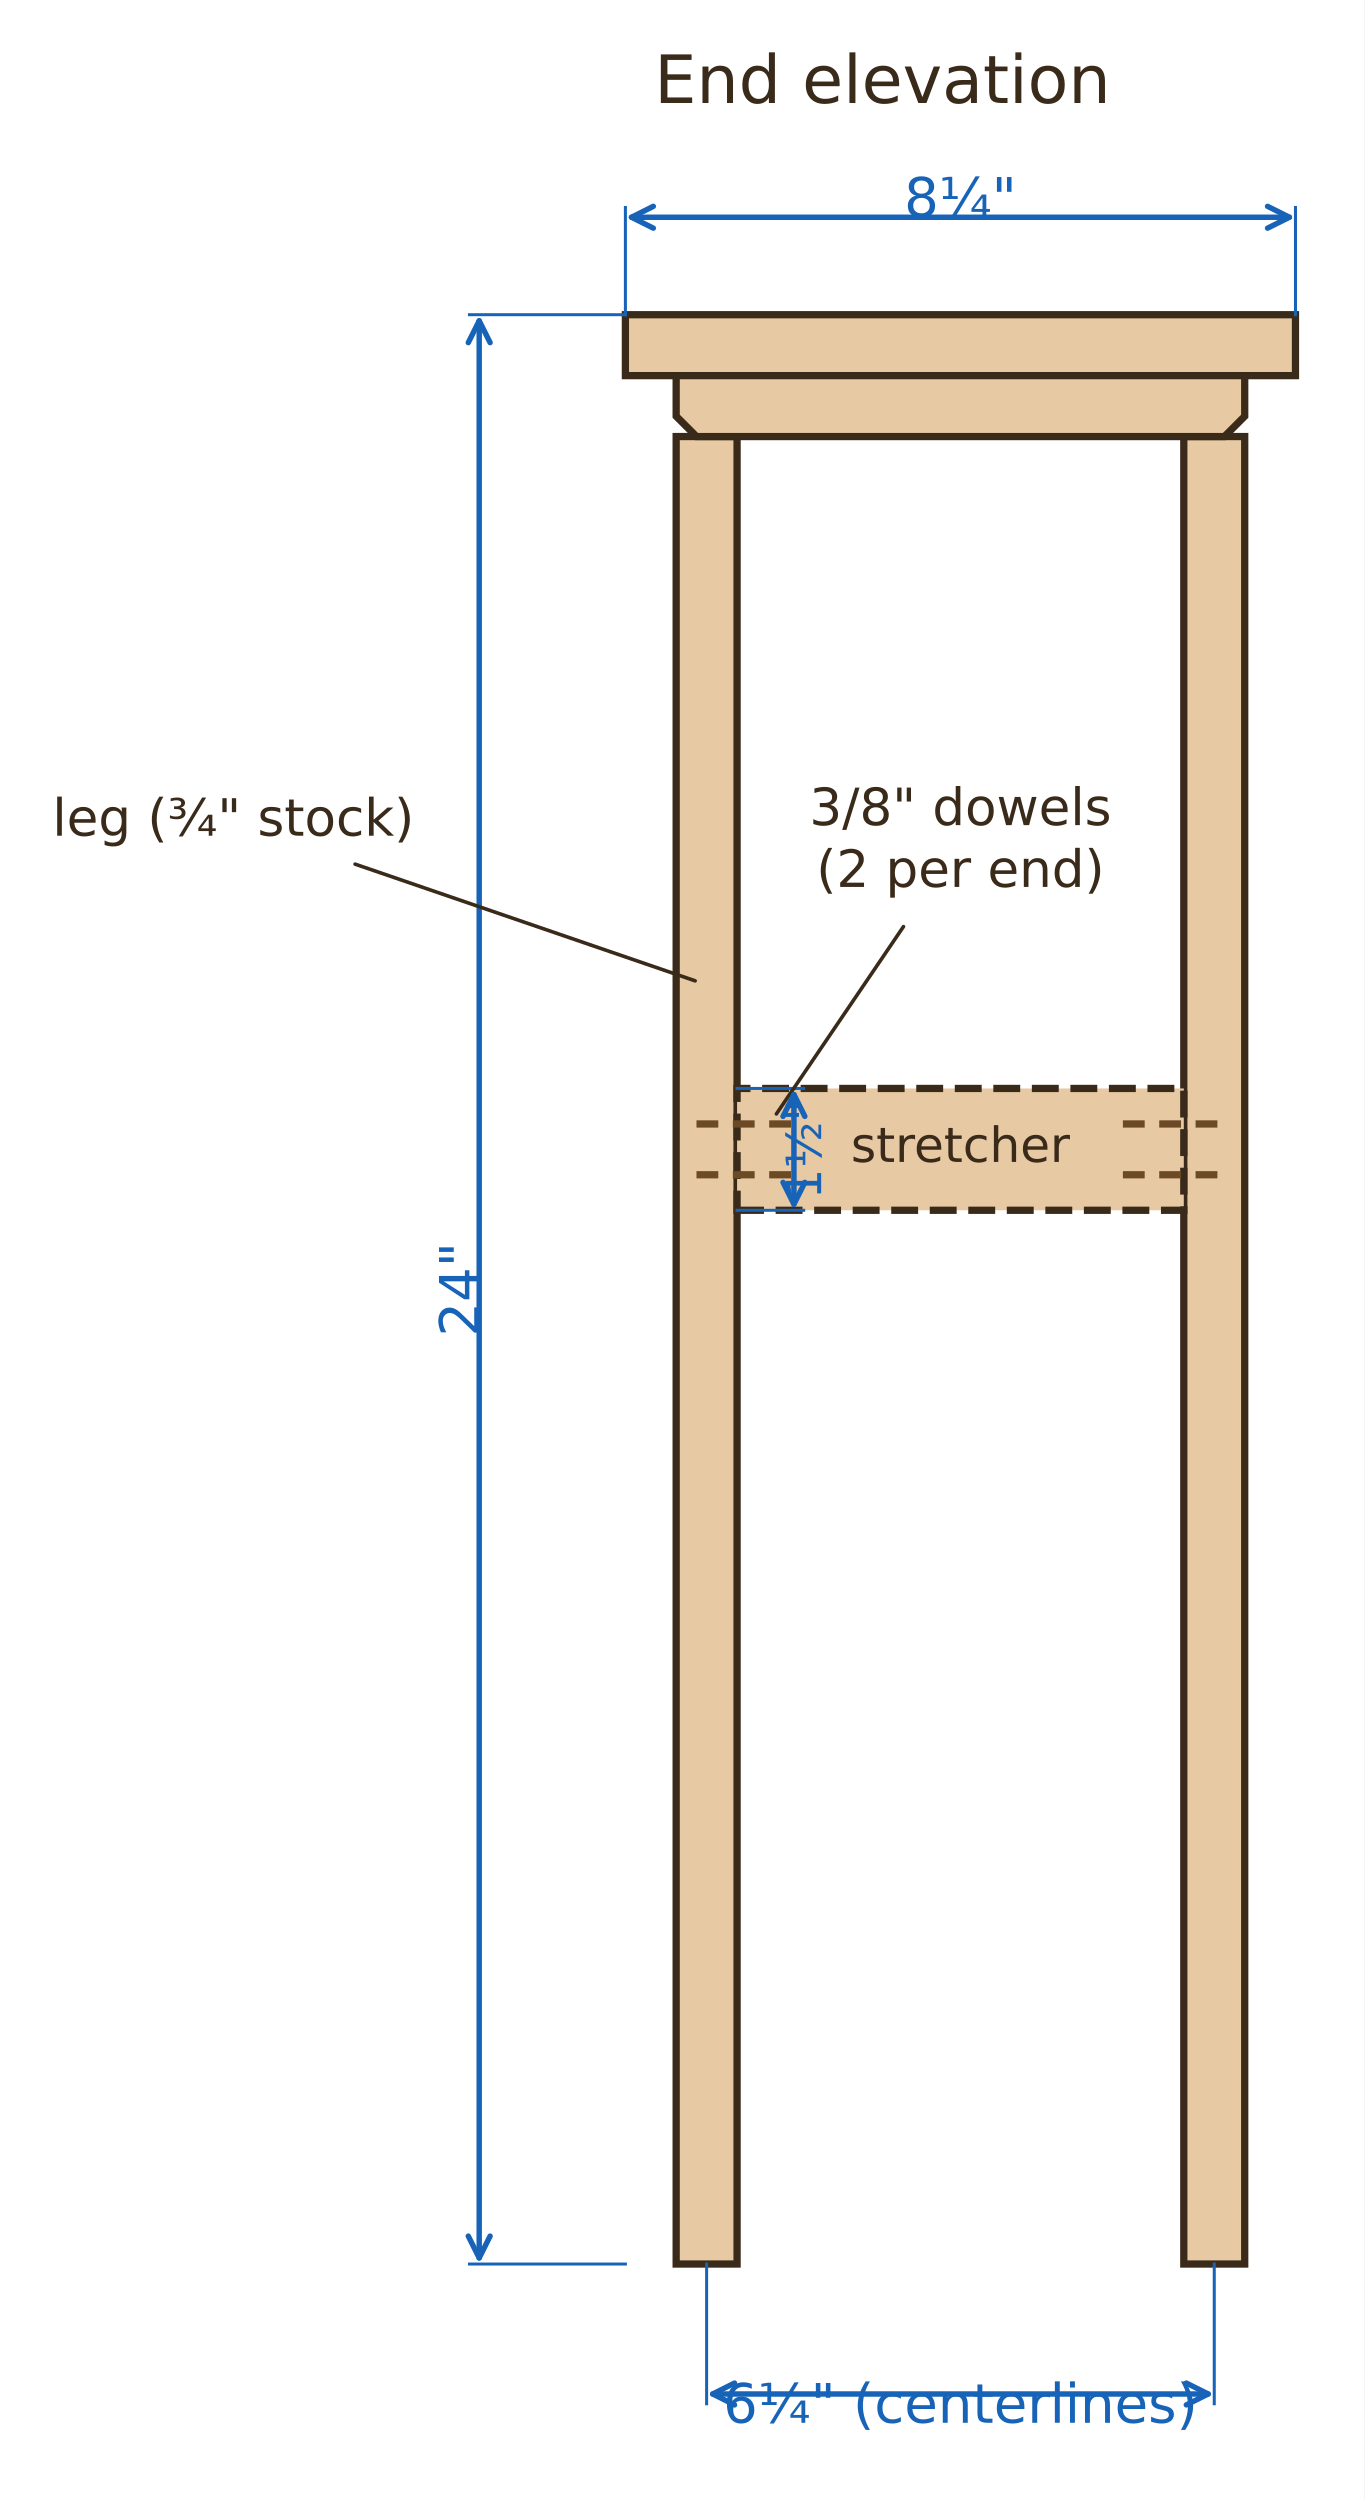
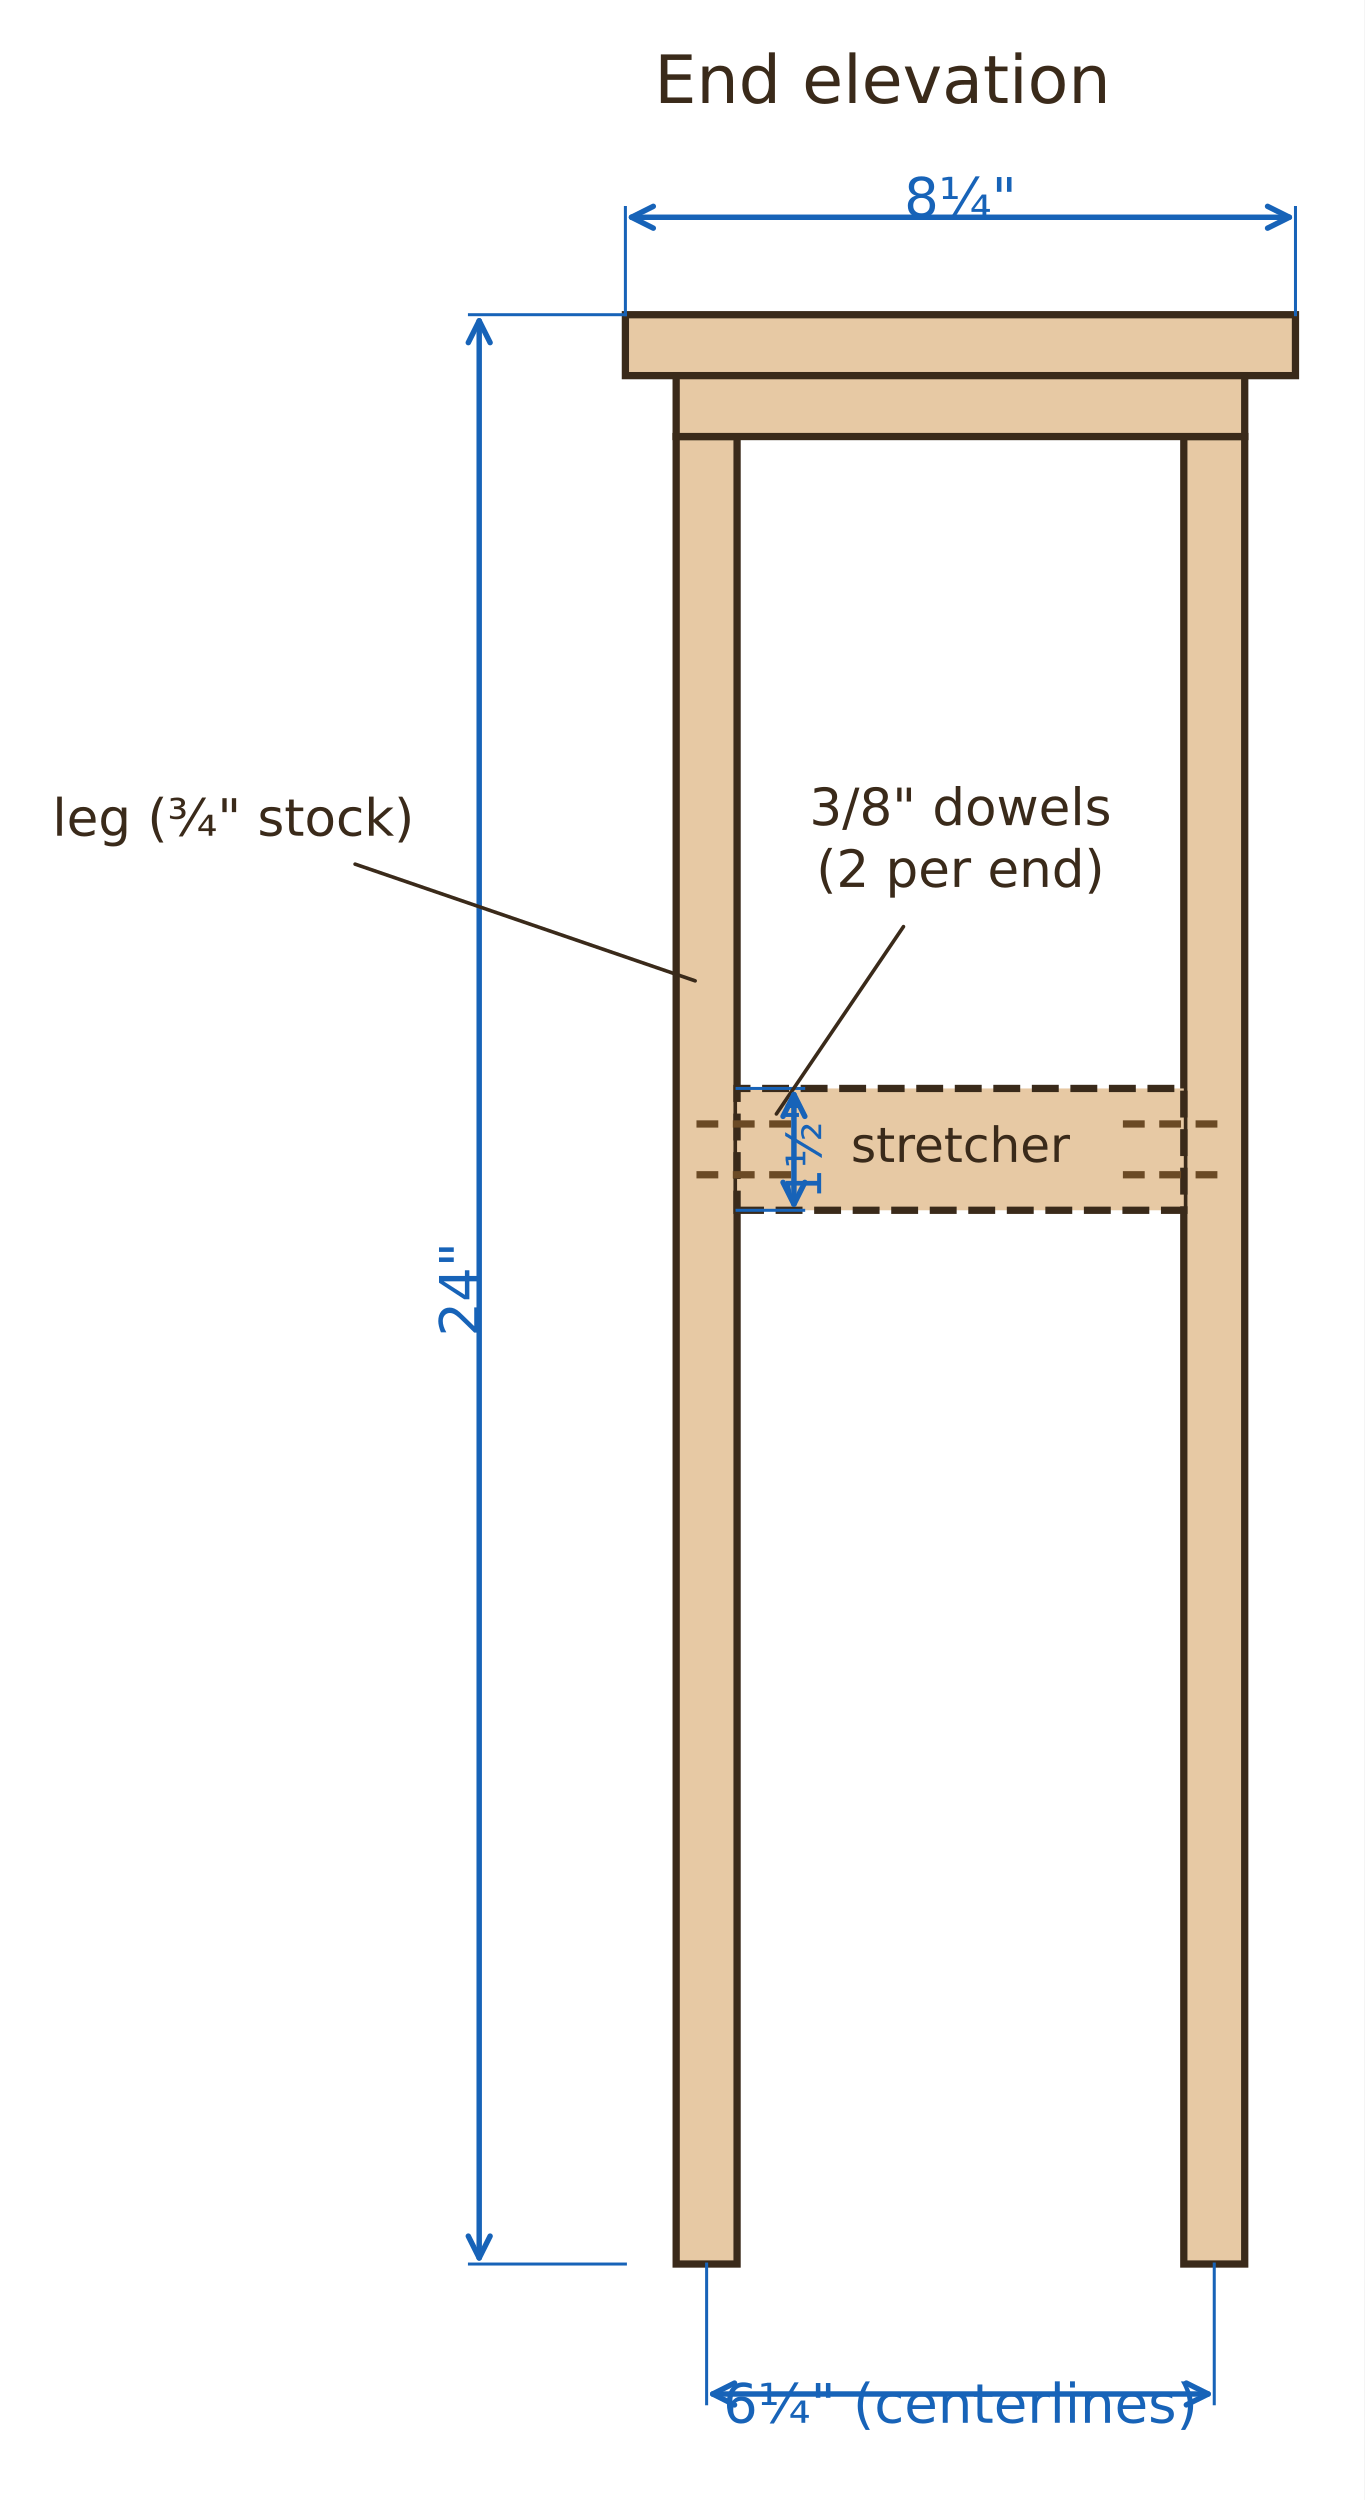
<svg xmlns="http://www.w3.org/2000/svg" xmlns:xlink="http://www.w3.org/1999/xlink" width="225.188pt" height="412.63pt" viewBox="0 0 225.188 412.63" version="1.1">
  <defs>
    <style type="text/css">*{stroke-linejoin: round; stroke-linecap: butt}</style>
  </defs>
  <g id="figure_1">
    <g id="patch_1">
      <path d="M 0 412.63  L 225.188 412.63  L 225.188 0  L 0 0  z " style="fill: #ffffff" />
    </g>
    <g id="axes_1">
      <g id="patch_2">
-         <path d="M 103.223 61.998  L 213.821 61.998  L 213.821 51.944  L 103.223 51.944  z " clip-path="url(#p1cf0721e81)" style="fill: #e7c9a4; stroke: #3a2a1a; stroke-width: 1.2; stroke-linejoin: miter" />
+         <path d="M 103.223 61.998  L 213.821 61.998  L 213.821 51.944  L 103.223 51.944  z " clip-path="url(#p111ab133a3)" style="fill: #e7c9a4; stroke: #3a2a1a; stroke-width: 1.2; stroke-linejoin: miter" />
      </g>
      <g id="patch_3">
-         <path d="M 111.602 373.682  L 121.656 373.682  L 121.656 72.052  L 111.602 72.052  z " clip-path="url(#p1cf0721e81)" style="fill: #e7c9a4; stroke: #3a2a1a; stroke-width: 1.2; stroke-linejoin: miter" />
+         <path d="M 111.602 373.682  L 121.656 373.682  L 121.656 72.052  L 111.602 72.052  z " clip-path="url(#p111ab133a3)" style="fill: #e7c9a4; stroke: #3a2a1a; stroke-width: 1.2; stroke-linejoin: miter" />
      </g>
      <g id="patch_4">
-         <path d="M 195.388 373.682  L 205.443 373.682  L 205.443 72.052  L 195.388 72.052  z " clip-path="url(#p1cf0721e81)" style="fill: #e7c9a4; stroke: #3a2a1a; stroke-width: 1.2; stroke-linejoin: miter" />
+         <path d="M 195.388 373.682  L 205.443 373.682  L 205.443 72.052  L 195.388 72.052  z " clip-path="url(#p111ab133a3)" style="fill: #e7c9a4; stroke: #3a2a1a; stroke-width: 1.2; stroke-linejoin: miter" />
      </g>
      <g id="patch_5">
-         <path d="M 111.602 61.998  L 111.602 68.701  L 114.954 72.052  L 202.091 72.052  L 205.443 68.701  L 205.443 61.998  z " clip-path="url(#p1cf0721e81)" style="fill: #e7c9a4; stroke: #3a2a1a; stroke-width: 1.2; stroke-linejoin: miter" />
+         <path d="M 111.602 72.052  L 205.443 72.052  L 205.443 61.998  L 111.602 61.998  z " clip-path="url(#p111ab133a3)" style="fill: #e7c9a4; stroke: #3a2a1a; stroke-width: 1.2; stroke-linejoin: miter" />
      </g>
      <g id="patch_6">
-         <path d="M 121.656 199.76  L 195.388 199.76  L 195.388 179.651  L 121.656 179.651  z " clip-path="url(#p1cf0721e81)" style="fill: #e7c9a4; stroke-dasharray: 4.44,1.92; stroke-dashoffset: 0; stroke: #3a2a1a; stroke-width: 1.2; stroke-linejoin: miter" />
+         <path d="M 121.656 199.76  L 195.388 199.76  L 195.388 179.651  L 121.656 179.651  z " clip-path="url(#p111ab133a3)" style="fill: #e7c9a4; stroke-dasharray: 4.44,1.92; stroke-dashoffset: 0; stroke: #3a2a1a; stroke-width: 1.2; stroke-linejoin: miter" />
      </g>
      <g id="line2d_1">
-         <path d="M 114.954 193.895  L 131.711 193.895  " clip-path="url(#p1cf0721e81)" style="fill: none; stroke-dasharray: 3.6,2.4; stroke-dashoffset: 0; stroke: #6b4a25; stroke-width: 1.2" />
+         <path d="M 114.954 193.895  L 131.711 193.895  " clip-path="url(#p111ab133a3)" style="fill: none; stroke-dasharray: 3.6,2.4; stroke-dashoffset: 0; stroke: #6b4a25; stroke-width: 1.2" />
      </g>
      <g id="line2d_2">
-         <path d="M 114.954 185.516  L 131.711 185.516  " clip-path="url(#p1cf0721e81)" style="fill: none; stroke-dasharray: 3.6,2.4; stroke-dashoffset: 0; stroke: #6b4a25; stroke-width: 1.2" />
+         <path d="M 114.954 185.516  L 131.711 185.516  " clip-path="url(#p111ab133a3)" style="fill: none; stroke-dasharray: 3.6,2.4; stroke-dashoffset: 0; stroke: #6b4a25; stroke-width: 1.2" />
      </g>
      <g id="line2d_3">
-         <path d="M 185.334 193.895  L 202.091 193.895  " clip-path="url(#p1cf0721e81)" style="fill: none; stroke-dasharray: 3.6,2.4; stroke-dashoffset: 0; stroke: #6b4a25; stroke-width: 1.2" />
+         <path d="M 185.334 193.895  L 202.091 193.895  " clip-path="url(#p111ab133a3)" style="fill: none; stroke-dasharray: 3.6,2.4; stroke-dashoffset: 0; stroke: #6b4a25; stroke-width: 1.2" />
      </g>
      <g id="line2d_4">
-         <path d="M 185.334 185.516  L 202.091 185.516  " clip-path="url(#p1cf0721e81)" style="fill: none; stroke-dasharray: 3.6,2.4; stroke-dashoffset: 0; stroke: #6b4a25; stroke-width: 1.2" />
+         <path d="M 185.334 185.516  L 202.091 185.516  " clip-path="url(#p111ab133a3)" style="fill: none; stroke-dasharray: 3.6,2.4; stroke-dashoffset: 0; stroke: #6b4a25; stroke-width: 1.2" />
      </g>
      <g id="line2d_5">
-         <path d="M 103.223 373.682  L 77.484 373.682  " clip-path="url(#p1cf0721e81)" style="fill: none; stroke: #1763b8; stroke-width: 0.5; stroke-linecap: square" />
+         <path d="M 103.223 373.682  L 77.484 373.682  " clip-path="url(#p111ab133a3)" style="fill: none; stroke: #1763b8; stroke-width: 0.5; stroke-linecap: square" />
      </g>
      <g id="line2d_6">
-         <path d="M 103.223 51.944  L 77.484 51.944  " clip-path="url(#p1cf0721e81)" style="fill: none; stroke: #1763b8; stroke-width: 0.5; stroke-linecap: square" />
+         <path d="M 103.223 51.944  L 77.484 51.944  " clip-path="url(#p111ab133a3)" style="fill: none; stroke: #1763b8; stroke-width: 0.5; stroke-linecap: square" />
      </g>
      <g id="line2d_7">
-         <path d="M 103.223 51.944  L 103.223 34.248  " clip-path="url(#p1cf0721e81)" style="fill: none; stroke: #1763b8; stroke-width: 0.5; stroke-linecap: square" />
+         <path d="M 103.223 51.944  L 103.223 34.248  " clip-path="url(#p111ab133a3)" style="fill: none; stroke: #1763b8; stroke-width: 0.5; stroke-linecap: square" />
      </g>
      <g id="line2d_8">
-         <path d="M 213.821 51.944  L 213.821 34.248  " clip-path="url(#p1cf0721e81)" style="fill: none; stroke: #1763b8; stroke-width: 0.5; stroke-linecap: square" />
+         <path d="M 213.821 51.944  L 213.821 34.248  " clip-path="url(#p111ab133a3)" style="fill: none; stroke: #1763b8; stroke-width: 0.5; stroke-linecap: square" />
      </g>
      <g id="line2d_9">
-         <path d="M 116.629 373.682  L 116.629 396.74  " clip-path="url(#p1cf0721e81)" style="fill: none; stroke: #1763b8; stroke-width: 0.5; stroke-linecap: square" />
+         <path d="M 116.629 373.682  L 116.629 396.74  " clip-path="url(#p111ab133a3)" style="fill: none; stroke: #1763b8; stroke-width: 0.5; stroke-linecap: square" />
      </g>
      <g id="line2d_10">
-         <path d="M 200.415 373.682  L 200.415 396.74  " clip-path="url(#p1cf0721e81)" style="fill: none; stroke: #1763b8; stroke-width: 0.5; stroke-linecap: square" />
+         <path d="M 200.415 373.682  L 200.415 396.74  " clip-path="url(#p111ab133a3)" style="fill: none; stroke: #1763b8; stroke-width: 0.5; stroke-linecap: square" />
      </g>
      <g id="line2d_11">
-         <path d="M 121.656 199.76  L 132.649 199.76  " clip-path="url(#p1cf0721e81)" style="fill: none; stroke: #1763b8; stroke-width: 0.5; stroke-linecap: square" />
+         <path d="M 121.656 199.76  L 132.649 199.76  " clip-path="url(#p111ab133a3)" style="fill: none; stroke: #1763b8; stroke-width: 0.5; stroke-linecap: square" />
      </g>
      <g id="line2d_12">
-         <path d="M 121.656 179.651  L 132.649 179.651  " clip-path="url(#p1cf0721e81)" style="fill: none; stroke: #1763b8; stroke-width: 0.5; stroke-linecap: square" />
+         <path d="M 121.656 179.651  L 132.649 179.651  " clip-path="url(#p111ab133a3)" style="fill: none; stroke: #1763b8; stroke-width: 0.5; stroke-linecap: square" />
      </g>
      <g id="text_1">
        <g style="fill: #3a2a1a" transform="translate(140.4448 191.7837) scale(0.08 -0.08)">
          <defs>
            <path id="DejaVuSans-56" d="M 2834 3397  L 2834 2853  Q 2591 2978 2328 3040  Q 2066 3103 1784 3103  Q 1356 3103 1142 2972  Q 928 2841 928 2578  Q 928 2378 1081 2264  Q 1234 2150 1697 2047  L 1894 2003  Q 2506 1872 2764 1633  Q 3022 1394 3022 966  Q 3022 478 2636 193  Q 2250 -91 1575 -91  Q 1294 -91 989 -36  Q 684 19 347 128  L 347 722  Q 666 556 975 473  Q 1284 391 1588 391  Q 1994 391 2212 530  Q 2431 669 2431 922  Q 2431 1156 2273 1281  Q 2116 1406 1581 1522  L 1381 1569  Q 847 1681 609 1914  Q 372 2147 372 2553  Q 372 3047 722 3315  Q 1072 3584 1716 3584  Q 2034 3584 2315 3537  Q 2597 3491 2834 3397  z " transform="scale(0.015625)" />
            <path id="DejaVuSans-57" d="M 1172 4494  L 1172 3500  L 2356 3500  L 2356 3053  L 1172 3053  L 1172 1153  Q 1172 725 1289 603  Q 1406 481 1766 481  L 2356 481  L 2356 0  L 1766 0  Q 1100 0 847 248  Q 594 497 594 1153  L 594 3053  L 172 3053  L 172 3500  L 594 3500  L 594 4494  L 1172 4494  z " transform="scale(0.015625)" />
            <path id="DejaVuSans-55" d="M 2631 2963  Q 2534 3019 2420 3045  Q 2306 3072 2169 3072  Q 1681 3072 1420 2755  Q 1159 2438 1159 1844  L 1159 0  L 581 0  L 581 3500  L 1159 3500  L 1159 2956  Q 1341 3275 1631 3429  Q 1922 3584 2338 3584  Q 2397 3584 2469 3576  Q 2541 3569 2628 3553  L 2631 2963  z " transform="scale(0.015625)" />
            <path id="DejaVuSans-48" d="M 3597 1894  L 3597 1613  L 953 1613  Q 991 1019 1311 708  Q 1631 397 2203 397  Q 2534 397 2845 478  Q 3156 559 3463 722  L 3463 178  Q 3153 47 2828 -22  Q 2503 -91 2169 -91  Q 1331 -91 842 396  Q 353 884 353 1716  Q 353 2575 817 3079  Q 1281 3584 2069 3584  Q 2775 3584 3186 3129  Q 3597 2675 3597 1894  z M 3022 2063  Q 3016 2534 2758 2815  Q 2500 3097 2075 3097  Q 1594 3097 1305 2825  Q 1016 2553 972 2059  L 3022 2063  z " transform="scale(0.015625)" />
            <path id="DejaVuSans-46" d="M 3122 3366  L 3122 2828  Q 2878 2963 2633 3030  Q 2388 3097 2138 3097  Q 1578 3097 1268 2742  Q 959 2388 959 1747  Q 959 1106 1268 751  Q 1578 397 2138 397  Q 2388 397 2633 464  Q 2878 531 3122 666  L 3122 134  Q 2881 22 2623 -34  Q 2366 -91 2075 -91  Q 1284 -91 818 406  Q 353 903 353 1747  Q 353 2603 823 3093  Q 1294 3584 2113 3584  Q 2378 3584 2631 3529  Q 2884 3475 3122 3366  z " transform="scale(0.015625)" />
            <path id="DejaVuSans-4b" d="M 3513 2113  L 3513 0  L 2938 0  L 2938 2094  Q 2938 2591 2744 2837  Q 2550 3084 2163 3084  Q 1697 3084 1428 2787  Q 1159 2491 1159 1978  L 1159 0  L 581 0  L 581 4863  L 1159 4863  L 1159 2956  Q 1366 3272 1645 3428  Q 1925 3584 2291 3584  Q 2894 3584 3203 3211  Q 3513 2838 3513 2113  z " transform="scale(0.015625)" />
          </defs>
          <use xlink:href="#DejaVuSans-56" />
          <use xlink:href="#DejaVuSans-57" transform="translate(52.09375 0)" />
          <use xlink:href="#DejaVuSans-55" transform="translate(91.29688 0)" />
          <use xlink:href="#DejaVuSans-48" transform="translate(130.2031 0)" />
          <use xlink:href="#DejaVuSans-57" transform="translate(191.7344 0)" />
          <use xlink:href="#DejaVuSans-46" transform="translate(230.9375 0)" />
          <use xlink:href="#DejaVuSans-4b" transform="translate(285.9219 0)" />
          <use xlink:href="#DejaVuSans-48" transform="translate(349.2969 0)" />
          <use xlink:href="#DejaVuSans-55" transform="translate(410.8281 0)" />
        </g>
      </g>
      <g id="patch_7">
        <path d="M 149.12 152.939  Q 138.632 168.399 128.144 183.858  " style="fill: none; stroke: #3a2a1a; stroke-width: 0.6; stroke-linecap: round" />
      </g>
      <g id="text_2">
        <g style="fill: #3a2a1a" transform="translate(133.5927 136.1885) scale(0.085 -0.085)">
          <defs>
            <path id="DejaVuSans-16" d="M 2597 2516  Q 3050 2419 3304 2112  Q 3559 1806 3559 1356  Q 3559 666 3084 287  Q 2609 -91 1734 -91  Q 1441 -91 1130 -33  Q 819 25 488 141  L 488 750  Q 750 597 1062 519  Q 1375 441 1716 441  Q 2309 441 2620 675  Q 2931 909 2931 1356  Q 2931 1769 2642 2001  Q 2353 2234 1838 2234  L 1294 2234  L 1294 2753  L 1863 2753  Q 2328 2753 2575 2939  Q 2822 3125 2822 3475  Q 2822 3834 2567 4026  Q 2313 4219 1838 4219  Q 1578 4219 1281 4162  Q 984 4106 628 3988  L 628 4550  Q 988 4650 1302 4700  Q 1616 4750 1894 4750  Q 2613 4750 3031 4423  Q 3450 4097 3450 3541  Q 3450 3153 3228 2886  Q 3006 2619 2597 2516  z " transform="scale(0.015625)" />
            <path id="DejaVuSans-12" d="M 1625 4666  L 2156 4666  L 531 -594  L 0 -594  L 1625 4666  z " transform="scale(0.015625)" />
            <path id="DejaVuSans-1b" d="M 2034 2216  Q 1584 2216 1326 1975  Q 1069 1734 1069 1313  Q 1069 891 1326 650  Q 1584 409 2034 409  Q 2484 409 2743 651  Q 3003 894 3003 1313  Q 3003 1734 2745 1975  Q 2488 2216 2034 2216  z M 1403 2484  Q 997 2584 770 2862  Q 544 3141 544 3541  Q 544 4100 942 4425  Q 1341 4750 2034 4750  Q 2731 4750 3128 4425  Q 3525 4100 3525 3541  Q 3525 3141 3298 2862  Q 3072 2584 2669 2484  Q 3125 2378 3379 2068  Q 3634 1759 3634 1313  Q 3634 634 3220 271  Q 2806 -91 2034 -91  Q 1263 -91 848 271  Q 434 634 434 1313  Q 434 1759 690 2068  Q 947 2378 1403 2484  z M 1172 3481  Q 1172 3119 1398 2916  Q 1625 2713 2034 2713  Q 2441 2713 2670 2916  Q 2900 3119 2900 3481  Q 2900 3844 2670 4047  Q 2441 4250 2034 4250  Q 1625 4250 1398 4047  Q 1172 3844 1172 3481  z " transform="scale(0.015625)" />
            <path id="DejaVuSans-5" d="M 1147 4666  L 1147 2931  L 616 2931  L 616 4666  L 1147 4666  z M 2328 4666  L 2328 2931  L 1797 2931  L 1797 4666  L 2328 4666  z " transform="scale(0.015625)" />
            <path id="DejaVuSans-3" transform="scale(0.015625)" />
            <path id="DejaVuSans-47" d="M 2906 2969  L 2906 4863  L 3481 4863  L 3481 0  L 2906 0  L 2906 525  Q 2725 213 2448 61  Q 2172 -91 1784 -91  Q 1150 -91 751 415  Q 353 922 353 1747  Q 353 2572 751 3078  Q 1150 3584 1784 3584  Q 2172 3584 2448 3432  Q 2725 3281 2906 2969  z M 947 1747  Q 947 1113 1208 752  Q 1469 391 1925 391  Q 2381 391 2643 752  Q 2906 1113 2906 1747  Q 2906 2381 2643 2742  Q 2381 3103 1925 3103  Q 1469 3103 1208 2742  Q 947 2381 947 1747  z " transform="scale(0.015625)" />
            <path id="DejaVuSans-52" d="M 1959 3097  Q 1497 3097 1228 2736  Q 959 2375 959 1747  Q 959 1119 1226 758  Q 1494 397 1959 397  Q 2419 397 2687 759  Q 2956 1122 2956 1747  Q 2956 2369 2687 2733  Q 2419 3097 1959 3097  z M 1959 3584  Q 2709 3584 3137 3096  Q 3566 2609 3566 1747  Q 3566 888 3137 398  Q 2709 -91 1959 -91  Q 1206 -91 779 398  Q 353 888 353 1747  Q 353 2609 779 3096  Q 1206 3584 1959 3584  z " transform="scale(0.015625)" />
            <path id="DejaVuSans-5a" d="M 269 3500  L 844 3500  L 1563 769  L 2278 3500  L 2956 3500  L 3675 769  L 4391 3500  L 4966 3500  L 4050 0  L 3372 0  L 2619 2869  L 1863 0  L 1184 0  L 269 3500  z " transform="scale(0.015625)" />
            <path id="DejaVuSans-4f" d="M 603 4863  L 1178 4863  L 1178 0  L 603 0  L 603 4863  z " transform="scale(0.015625)" />
          </defs>
          <use xlink:href="#DejaVuSans-16" />
          <use xlink:href="#DejaVuSans-12" transform="translate(63.625 0)" />
          <use xlink:href="#DejaVuSans-1b" transform="translate(97.3125 0)" />
          <use xlink:href="#DejaVuSans-5" transform="translate(160.9375 0)" />
          <use xlink:href="#DejaVuSans-3" transform="translate(206.9375 0)" />
          <use xlink:href="#DejaVuSans-47" transform="translate(238.7188 0)" />
          <use xlink:href="#DejaVuSans-52" transform="translate(302.2031 0)" />
          <use xlink:href="#DejaVuSans-5a" transform="translate(363.3906 0)" />
          <use xlink:href="#DejaVuSans-48" transform="translate(445.1719 0)" />
          <use xlink:href="#DejaVuSans-4f" transform="translate(506.7031 0)" />
          <use xlink:href="#DejaVuSans-56" transform="translate(534.4844 0)" />
        </g>
        <g style="fill: #3a2a1a" transform="translate(134.7336 146.3908) scale(0.085 -0.085)">
          <defs>
            <path id="DejaVuSans-b" d="M 1984 4856  Q 1566 4138 1362 3434  Q 1159 2731 1159 2009  Q 1159 1288 1364 580  Q 1569 -128 1984 -844  L 1484 -844  Q 1016 -109 783 600  Q 550 1309 550 2009  Q 550 2706 781 3412  Q 1013 4119 1484 4856  L 1984 4856  z " transform="scale(0.015625)" />
            <path id="DejaVuSans-15" d="M 1228 531  L 3431 531  L 3431 0  L 469 0  L 469 531  Q 828 903 1448 1529  Q 2069 2156 2228 2338  Q 2531 2678 2651 2914  Q 2772 3150 2772 3378  Q 2772 3750 2511 3984  Q 2250 4219 1831 4219  Q 1534 4219 1204 4116  Q 875 4013 500 3803  L 500 4441  Q 881 4594 1212 4672  Q 1544 4750 1819 4750  Q 2544 4750 2975 4387  Q 3406 4025 3406 3419  Q 3406 3131 3298 2873  Q 3191 2616 2906 2266  Q 2828 2175 2409 1742  Q 1991 1309 1228 531  z " transform="scale(0.015625)" />
            <path id="DejaVuSans-53" d="M 1159 525  L 1159 -1331  L 581 -1331  L 581 3500  L 1159 3500  L 1159 2969  Q 1341 3281 1617 3432  Q 1894 3584 2278 3584  Q 2916 3584 3314 3078  Q 3713 2572 3713 1747  Q 3713 922 3314 415  Q 2916 -91 2278 -91  Q 1894 -91 1617 61  Q 1341 213 1159 525  z M 3116 1747  Q 3116 2381 2855 2742  Q 2594 3103 2138 3103  Q 1681 3103 1420 2742  Q 1159 2381 1159 1747  Q 1159 1113 1420 752  Q 1681 391 2138 391  Q 2594 391 2855 752  Q 3116 1113 3116 1747  z " transform="scale(0.015625)" />
            <path id="DejaVuSans-51" d="M 3513 2113  L 3513 0  L 2938 0  L 2938 2094  Q 2938 2591 2744 2837  Q 2550 3084 2163 3084  Q 1697 3084 1428 2787  Q 1159 2491 1159 1978  L 1159 0  L 581 0  L 581 3500  L 1159 3500  L 1159 2956  Q 1366 3272 1645 3428  Q 1925 3584 2291 3584  Q 2894 3584 3203 3211  Q 3513 2838 3513 2113  z " transform="scale(0.015625)" />
            <path id="DejaVuSans-c" d="M 513 4856  L 1013 4856  Q 1481 4119 1714 3412  Q 1947 2706 1947 2009  Q 1947 1309 1714 600  Q 1481 -109 1013 -844  L 513 -844  Q 928 -128 1133 580  Q 1338 1288 1338 2009  Q 1338 2731 1133 3434  Q 928 4138 513 4856  z " transform="scale(0.015625)" />
          </defs>
          <use xlink:href="#DejaVuSans-b" />
          <use xlink:href="#DejaVuSans-15" transform="translate(39.01562 0)" />
          <use xlink:href="#DejaVuSans-3" transform="translate(102.6406 0)" />
          <use xlink:href="#DejaVuSans-53" transform="translate(134.4219 0)" />
          <use xlink:href="#DejaVuSans-48" transform="translate(197.9062 0)" />
          <use xlink:href="#DejaVuSans-55" transform="translate(259.4375 0)" />
          <use xlink:href="#DejaVuSans-3" transform="translate(300.5469 0)" />
          <use xlink:href="#DejaVuSans-48" transform="translate(332.3281 0)" />
          <use xlink:href="#DejaVuSans-51" transform="translate(393.8594 0)" />
          <use xlink:href="#DejaVuSans-47" transform="translate(457.2344 0)" />
          <use xlink:href="#DejaVuSans-c" transform="translate(520.7188 0)" />
        </g>
      </g>
      <g id="patch_8">
        <path d="M 79.093 52.95  Q 79.093 212.813 79.093 372.676  " style="fill: none; stroke: #1763b8; stroke-width: 0.9; stroke-linecap: round" />
        <path d="M 77.293 56.55  L 79.093 52.95  L 80.893 56.55  " style="fill: none; stroke: #1763b8; stroke-width: 0.9; stroke-linecap: round" />
        <path d="M 80.893 369.076  L 79.093 372.676  L 77.293 369.076  " style="fill: none; stroke: #1763b8; stroke-width: 0.9; stroke-linecap: round" />
      </g>
      <g id="text_3">
        <g style="fill: #1763b8" transform="translate(79.01791 220.6094) rotate(-90) scale(0.09 -0.09)">
          <defs>
            <path id="DejaVuSans-17" d="M 2419 4116  L 825 1625  L 2419 1625  L 2419 4116  z M 2253 4666  L 3047 4666  L 3047 1625  L 3713 1625  L 3713 1100  L 3047 1100  L 3047 0  L 2419 0  L 2419 1100  L 313 1100  L 313 1709  L 2253 4666  z " transform="scale(0.015625)" />
          </defs>
          <use xlink:href="#DejaVuSans-15" />
          <use xlink:href="#DejaVuSans-17" transform="translate(63.625 0)" />
          <use xlink:href="#DejaVuSans-5" transform="translate(127.25 0)" />
        </g>
      </g>
      <g id="patch_9">
        <path d="M 212.815 35.857  Q 158.522 35.857 104.23 35.857  " style="fill: none; stroke: #1763b8; stroke-width: 0.9; stroke-linecap: round" />
        <path d="M 209.215 34.057  L 212.815 35.857  L 209.215 37.657  " style="fill: none; stroke: #1763b8; stroke-width: 0.9; stroke-linecap: round" />
        <path d="M 107.83 37.657  L 104.23 35.857  L 107.83 34.057  " style="fill: none; stroke: #1763b8; stroke-width: 0.9; stroke-linecap: round" />
      </g>
      <g id="text_4">
        <g style="fill: #1763b8" transform="translate(149.2277 35.78167) scale(0.09 -0.09)">
          <defs>
            <path id="DejaVuSans-7e" d="M 488 2431  L 1125 2431  L 1125 4341  L 428 4213  L 428 4575  L 1147 4697  L 1575 4697  L 1575 2431  L 2216 2431  L 2216 2088  L 488 2088  L 488 2431  z M 5125 2231  L 4159 921  L 5125 921  L 5125 2231  z M 5056 2609  L 5575 2609  L 5575 921  L 5997 921  L 5997 581  L 5575 581  L 5575 0  L 5125 0  L 5125 581  L 3831 581  L 3831 959  L 5056 2609  z M 4307 4750  L 4807 4750  L 1894 -91  L 1394 -91  L 4307 4750  z " transform="scale(0.015625)" />
          </defs>
          <use xlink:href="#DejaVuSans-1b" />
          <use xlink:href="#DejaVuSans-7e" transform="translate(63.625 0)" />
          <use xlink:href="#DejaVuSans-5" transform="translate(160.5469 0)" />
        </g>
      </g>
      <g id="patch_10">
        <path d="M 199.409 395.132  Q 158.522 395.132 117.635 395.132  " style="fill: none; stroke: #1763b8; stroke-width: 0.9; stroke-linecap: round" />
        <path d="M 195.809 393.332  L 199.409 395.132  L 195.809 396.932  " style="fill: none; stroke: #1763b8; stroke-width: 0.9; stroke-linecap: round" />
        <path d="M 121.235 396.932  L 117.635 395.132  L 121.235 393.332  " style="fill: none; stroke: #1763b8; stroke-width: 0.9; stroke-linecap: round" />
      </g>
      <g id="text_5">
        <g style="fill: #1763b8" transform="translate(119.3428 399.883) scale(0.09 -0.09)">
          <defs>
            <path id="DejaVuSans-19" d="M 2113 2584  Q 1688 2584 1439 2293  Q 1191 2003 1191 1497  Q 1191 994 1439 701  Q 1688 409 2113 409  Q 2538 409 2786 701  Q 3034 994 3034 1497  Q 3034 2003 2786 2293  Q 2538 2584 2113 2584  z M 3366 4563  L 3366 3988  Q 3128 4100 2886 4159  Q 2644 4219 2406 4219  Q 1781 4219 1451 3797  Q 1122 3375 1075 2522  Q 1259 2794 1537 2939  Q 1816 3084 2150 3084  Q 2853 3084 3261 2657  Q 3669 2231 3669 1497  Q 3669 778 3244 343  Q 2819 -91 2113 -91  Q 1303 -91 875 529  Q 447 1150 447 2328  Q 447 3434 972 4092  Q 1497 4750 2381 4750  Q 2619 4750 2861 4703  Q 3103 4656 3366 4563  z " transform="scale(0.015625)" />
            <path id="DejaVuSans-4c" d="M 603 3500  L 1178 3500  L 1178 0  L 603 0  L 603 3500  z M 603 4863  L 1178 4863  L 1178 4134  L 603 4134  L 603 4863  z " transform="scale(0.015625)" />
          </defs>
          <use xlink:href="#DejaVuSans-19" />
          <use xlink:href="#DejaVuSans-7e" transform="translate(63.625 0)" />
          <use xlink:href="#DejaVuSans-5" transform="translate(160.5469 0)" />
          <use xlink:href="#DejaVuSans-3" transform="translate(206.5469 0)" />
          <use xlink:href="#DejaVuSans-b" transform="translate(238.3281 0)" />
          <use xlink:href="#DejaVuSans-46" transform="translate(277.3438 0)" />
          <use xlink:href="#DejaVuSans-48" transform="translate(332.3281 0)" />
          <use xlink:href="#DejaVuSans-51" transform="translate(393.8594 0)" />
          <use xlink:href="#DejaVuSans-57" transform="translate(457.2344 0)" />
          <use xlink:href="#DejaVuSans-48" transform="translate(496.4375 0)" />
          <use xlink:href="#DejaVuSans-55" transform="translate(557.9688 0)" />
          <use xlink:href="#DejaVuSans-4f" transform="translate(599.0781 0)" />
          <use xlink:href="#DejaVuSans-4c" transform="translate(626.8594 0)" />
          <use xlink:href="#DejaVuSans-51" transform="translate(654.6406 0)" />
          <use xlink:href="#DejaVuSans-48" transform="translate(718.0156 0)" />
          <use xlink:href="#DejaVuSans-56" transform="translate(779.5469 0)" />
          <use xlink:href="#DejaVuSans-c" transform="translate(831.6406 0)" />
        </g>
      </g>
      <g id="patch_11">
        <path d="M 131.04 180.657  Q 131.04 189.705 131.04 198.753  " style="fill: none; stroke: #1763b8; stroke-width: 0.9; stroke-linecap: round" />
        <path d="M 129.24 184.257  L 131.04 180.657  L 132.84 184.257  " style="fill: none; stroke: #1763b8; stroke-width: 0.9; stroke-linecap: round" />
        <path d="M 132.84 195.153  L 131.04 198.753  L 129.24 195.153  " style="fill: none; stroke: #1763b8; stroke-width: 0.9; stroke-linecap: round" />
      </g>
      <g id="text_6">
        <g style="fill: #1763b8" transform="translate(135.5316 197.9672) rotate(-90) scale(0.08 -0.08)">
          <defs>
            <path id="DejaVuSans-14" d="M 794 531  L 1825 531  L 1825 4091  L 703 3866  L 703 4441  L 1819 4666  L 2450 4666  L 2450 531  L 3481 531  L 3481 0  L 794 0  L 794 531  z " transform="scale(0.015625)" />
            <path id="DejaVuSans-7f" d="M 488 2431  L 1125 2431  L 1125 4341  L 428 4213  L 428 4575  L 1147 4697  L 1575 4697  L 1575 2431  L 2216 2431  L 2216 2088  L 488 2088  L 488 2431  z M 4472 356  L 5797 356  L 5797 0  L 3928 0  L 3928 343  Q 4034 440 4231 615  Q 5306 1568 5306 1862  Q 5306 2068 5143 2194  Q 4981 2321 4715 2321  Q 4553 2321 4362 2266  Q 4172 2212 3947 2103  L 3947 2487  Q 4187 2575 4395 2618  Q 4603 2662 4781 2662  Q 5234 2662 5506 2456  Q 5778 2250 5778 1912  Q 5778 1478 4743 590  Q 4568 440 4472 356  z M 4307 4750  L 4807 4750  L 1894 -91  L 1394 -91  L 4307 4750  z " transform="scale(0.015625)" />
          </defs>
          <use xlink:href="#DejaVuSans-14" />
          <use xlink:href="#DejaVuSans-7f" transform="translate(63.625 0)" />
          <use xlink:href="#DejaVuSans-5" transform="translate(160.5469 0)" />
        </g>
      </g>
      <g id="patch_12">
        <path d="M 58.608 142.629  Q 86.671 152.26 114.735 161.891  " style="fill: none; stroke: #3a2a1a; stroke-width: 0.6; stroke-linecap: round" />
      </g>
      <g id="text_7">
        <g style="fill: #3a2a1a" transform="translate(8.64 137.9382) scale(0.085 -0.085)">
          <defs>
            <path id="DejaVuSans-4a" d="M 2906 1791  Q 2906 2416 2648 2759  Q 2391 3103 1925 3103  Q 1463 3103 1205 2759  Q 947 2416 947 1791  Q 947 1169 1205 825  Q 1463 481 1925 481  Q 2391 481 2648 825  Q 2906 1169 2906 1791  z M 3481 434  Q 3481 -459 3084 -895  Q 2688 -1331 1869 -1331  Q 1566 -1331 1297 -1286  Q 1028 -1241 775 -1147  L 775 -588  Q 1028 -725 1275 -790  Q 1522 -856 1778 -856  Q 2344 -856 2625 -561  Q 2906 -266 2906 331  L 2906 616  Q 2728 306 2450 153  Q 2172 0 1784 0  Q 1141 0 747 490  Q 353 981 353 1791  Q 353 2603 747 3093  Q 1141 3584 1784 3584  Q 2172 3584 2450 3431  Q 2728 3278 2906 2969  L 2906 3500  L 3481 3500  L 3481 434  z " transform="scale(0.015625)" />
            <path id="DejaVuSans-80" d="M 1638 3500  Q 1925 3444 2083 3273  Q 2241 3103 2241 2847  Q 2241 2459 1944 2250  Q 1647 2041 1094 2041  Q 916 2041 720 2073  Q 525 2106 306 2169  L 306 2547  Q 469 2463 655 2422  Q 841 2381 1050 2381  Q 1391 2381 1578 2504  Q 1766 2628 1766 2847  Q 1766 3078 1592 3197  Q 1419 3316 1081 3316  L 813 3316  L 813 3653  L 1106 3653  Q 1400 3653 1551 3751  Q 1703 3850 1703 4038  Q 1703 4219 1547 4314  Q 1391 4409 1094 4409  Q 969 4409 809 4381  Q 650 4353 397 4281  L 397 4641  Q 625 4694 825 4722  Q 1025 4750 1197 4750  Q 1647 4750 1911 4565  Q 2175 4381 2175 4072  Q 2175 3856 2034 3706  Q 1894 3556 1638 3500  z M 5125 2231  L 4159 921  L 5125 921  L 5125 2231  z M 5056 2609  L 5575 2609  L 5575 921  L 5997 921  L 5997 581  L 5575 581  L 5575 0  L 5125 0  L 5125 581  L 3831 581  L 3831 959  L 5056 2609  z M 4307 4750  L 4807 4750  L 1894 -91  L 1394 -91  L 4307 4750  z " transform="scale(0.015625)" />
            <path id="DejaVuSans-4e" d="M 581 4863  L 1159 4863  L 1159 1991  L 2875 3500  L 3609 3500  L 1753 1863  L 3688 0  L 2938 0  L 1159 1709  L 1159 0  L 581 0  L 581 4863  z " transform="scale(0.015625)" />
          </defs>
          <use xlink:href="#DejaVuSans-4f" />
          <use xlink:href="#DejaVuSans-48" transform="translate(27.78125 0)" />
          <use xlink:href="#DejaVuSans-4a" transform="translate(89.3125 0)" />
          <use xlink:href="#DejaVuSans-3" transform="translate(152.7969 0)" />
          <use xlink:href="#DejaVuSans-b" transform="translate(184.5781 0)" />
          <use xlink:href="#DejaVuSans-80" transform="translate(223.5938 0)" />
          <use xlink:href="#DejaVuSans-5" transform="translate(320.5156 0)" />
          <use xlink:href="#DejaVuSans-3" transform="translate(366.5156 0)" />
          <use xlink:href="#DejaVuSans-56" transform="translate(398.2969 0)" />
          <use xlink:href="#DejaVuSans-57" transform="translate(450.3906 0)" />
          <use xlink:href="#DejaVuSans-52" transform="translate(489.5938 0)" />
          <use xlink:href="#DejaVuSans-46" transform="translate(550.7812 0)" />
          <use xlink:href="#DejaVuSans-4e" transform="translate(605.7656 0)" />
          <use xlink:href="#DejaVuSans-c" transform="translate(663.6719 0)" />
        </g>
      </g>
      <g id="text_8">
        <g style="fill: #3a2a1a" transform="translate(107.995 16.99828) scale(0.11 -0.11)">
          <defs>
            <path id="DejaVuSans-28" d="M 628 4666  L 3578 4666  L 3578 4134  L 1259 4134  L 1259 2753  L 3481 2753  L 3481 2222  L 1259 2222  L 1259 531  L 3634 531  L 3634 0  L 628 0  L 628 4666  z " transform="scale(0.015625)" />
            <path id="DejaVuSans-59" d="M 191 3500  L 800 3500  L 1894 563  L 2988 3500  L 3597 3500  L 2284 0  L 1503 0  L 191 3500  z " transform="scale(0.015625)" />
            <path id="DejaVuSans-44" d="M 2194 1759  Q 1497 1759 1228 1600  Q 959 1441 959 1056  Q 959 750 1161 570  Q 1363 391 1709 391  Q 2188 391 2477 730  Q 2766 1069 2766 1631  L 2766 1759  L 2194 1759  z M 3341 1997  L 3341 0  L 2766 0  L 2766 531  Q 2569 213 2275 61  Q 1981 -91 1556 -91  Q 1019 -91 701 211  Q 384 513 384 1019  Q 384 1609 779 1909  Q 1175 2209 1959 2209  L 2766 2209  L 2766 2266  Q 2766 2663 2505 2880  Q 2244 3097 1772 3097  Q 1472 3097 1187 3025  Q 903 2953 641 2809  L 641 3341  Q 956 3463 1253 3523  Q 1550 3584 1831 3584  Q 2591 3584 2966 3190  Q 3341 2797 3341 1997  z " transform="scale(0.015625)" />
          </defs>
          <use xlink:href="#DejaVuSans-28" />
          <use xlink:href="#DejaVuSans-51" transform="translate(63.1875 0)" />
          <use xlink:href="#DejaVuSans-47" transform="translate(126.5625 0)" />
          <use xlink:href="#DejaVuSans-3" transform="translate(190.0469 0)" />
          <use xlink:href="#DejaVuSans-48" transform="translate(221.8281 0)" />
          <use xlink:href="#DejaVuSans-4f" transform="translate(283.3594 0)" />
          <use xlink:href="#DejaVuSans-48" transform="translate(311.1406 0)" />
          <use xlink:href="#DejaVuSans-59" transform="translate(372.6719 0)" />
          <use xlink:href="#DejaVuSans-44" transform="translate(431.8594 0)" />
          <use xlink:href="#DejaVuSans-57" transform="translate(493.1406 0)" />
          <use xlink:href="#DejaVuSans-4c" transform="translate(532.3438 0)" />
          <use xlink:href="#DejaVuSans-52" transform="translate(560.125 0)" />
          <use xlink:href="#DejaVuSans-51" transform="translate(621.3125 0)" />
        </g>
      </g>
    </g>
  </g>
  <defs>
-     <clipPath id="p1cf0721e81">
+     <clipPath id="p111ab133a3">
      <rect x="74.758" y="26.998" width="141.79" height="376.992" />
    </clipPath>
  </defs>
</svg>
